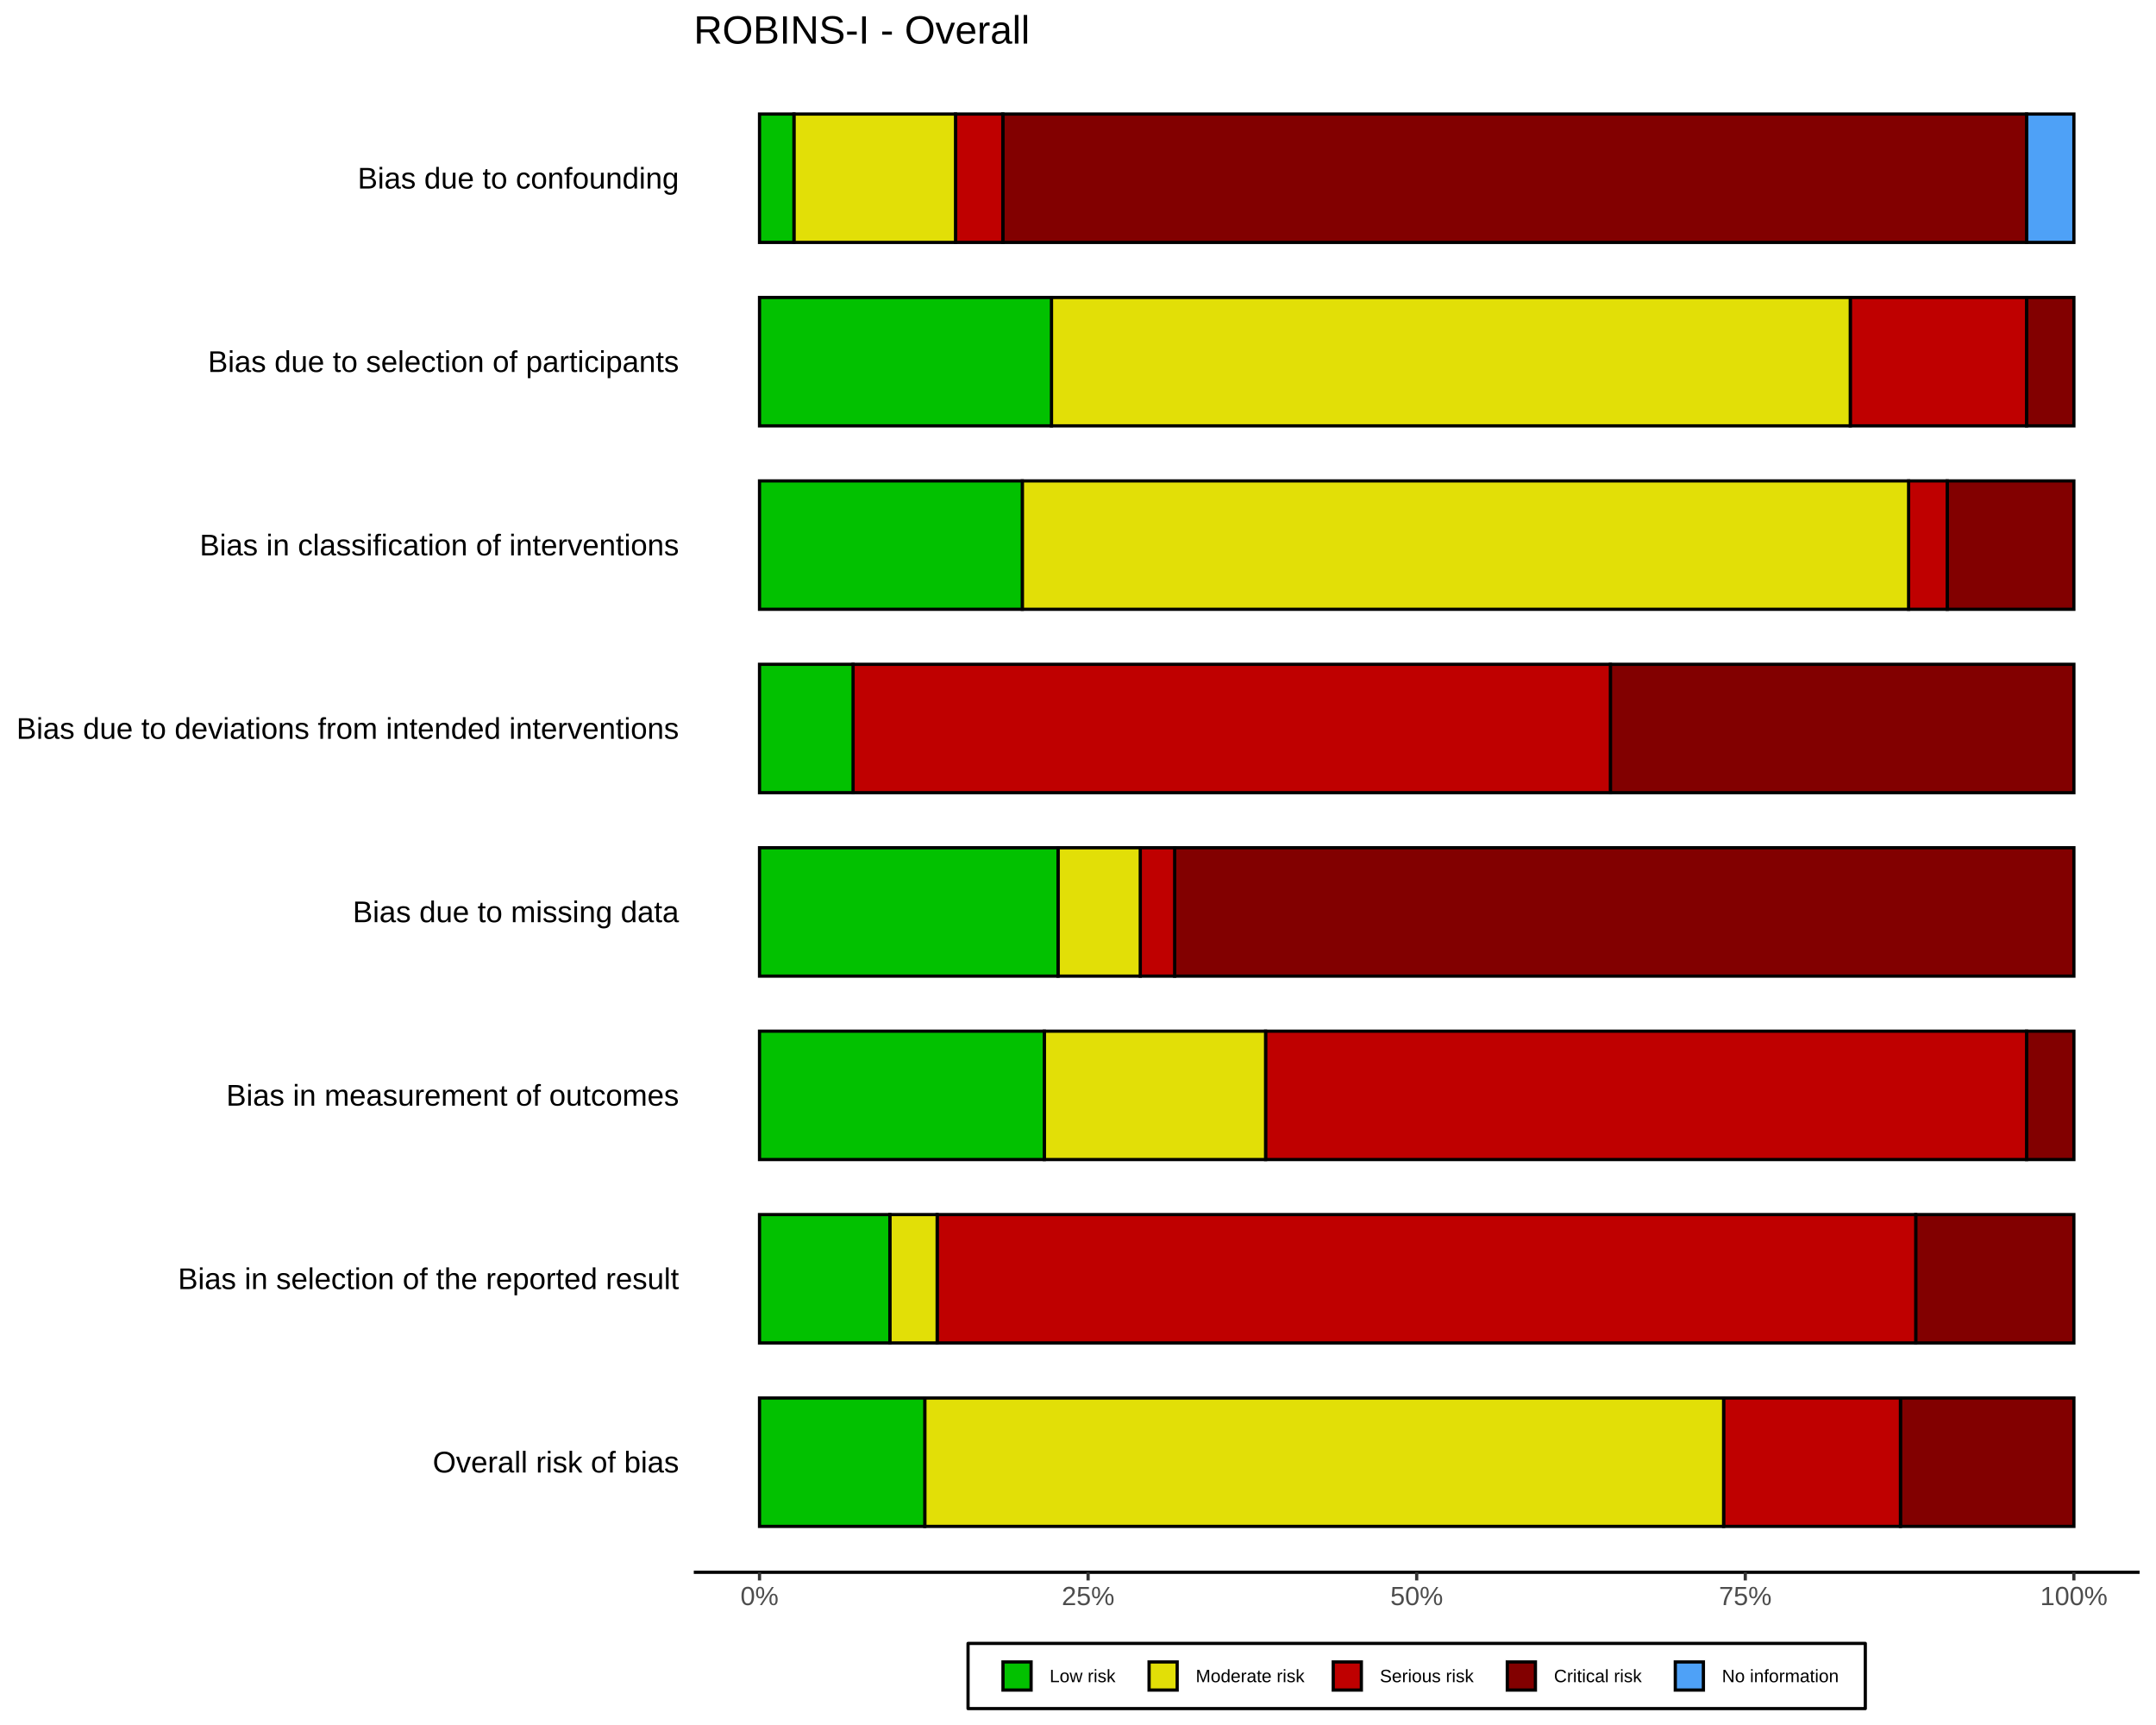
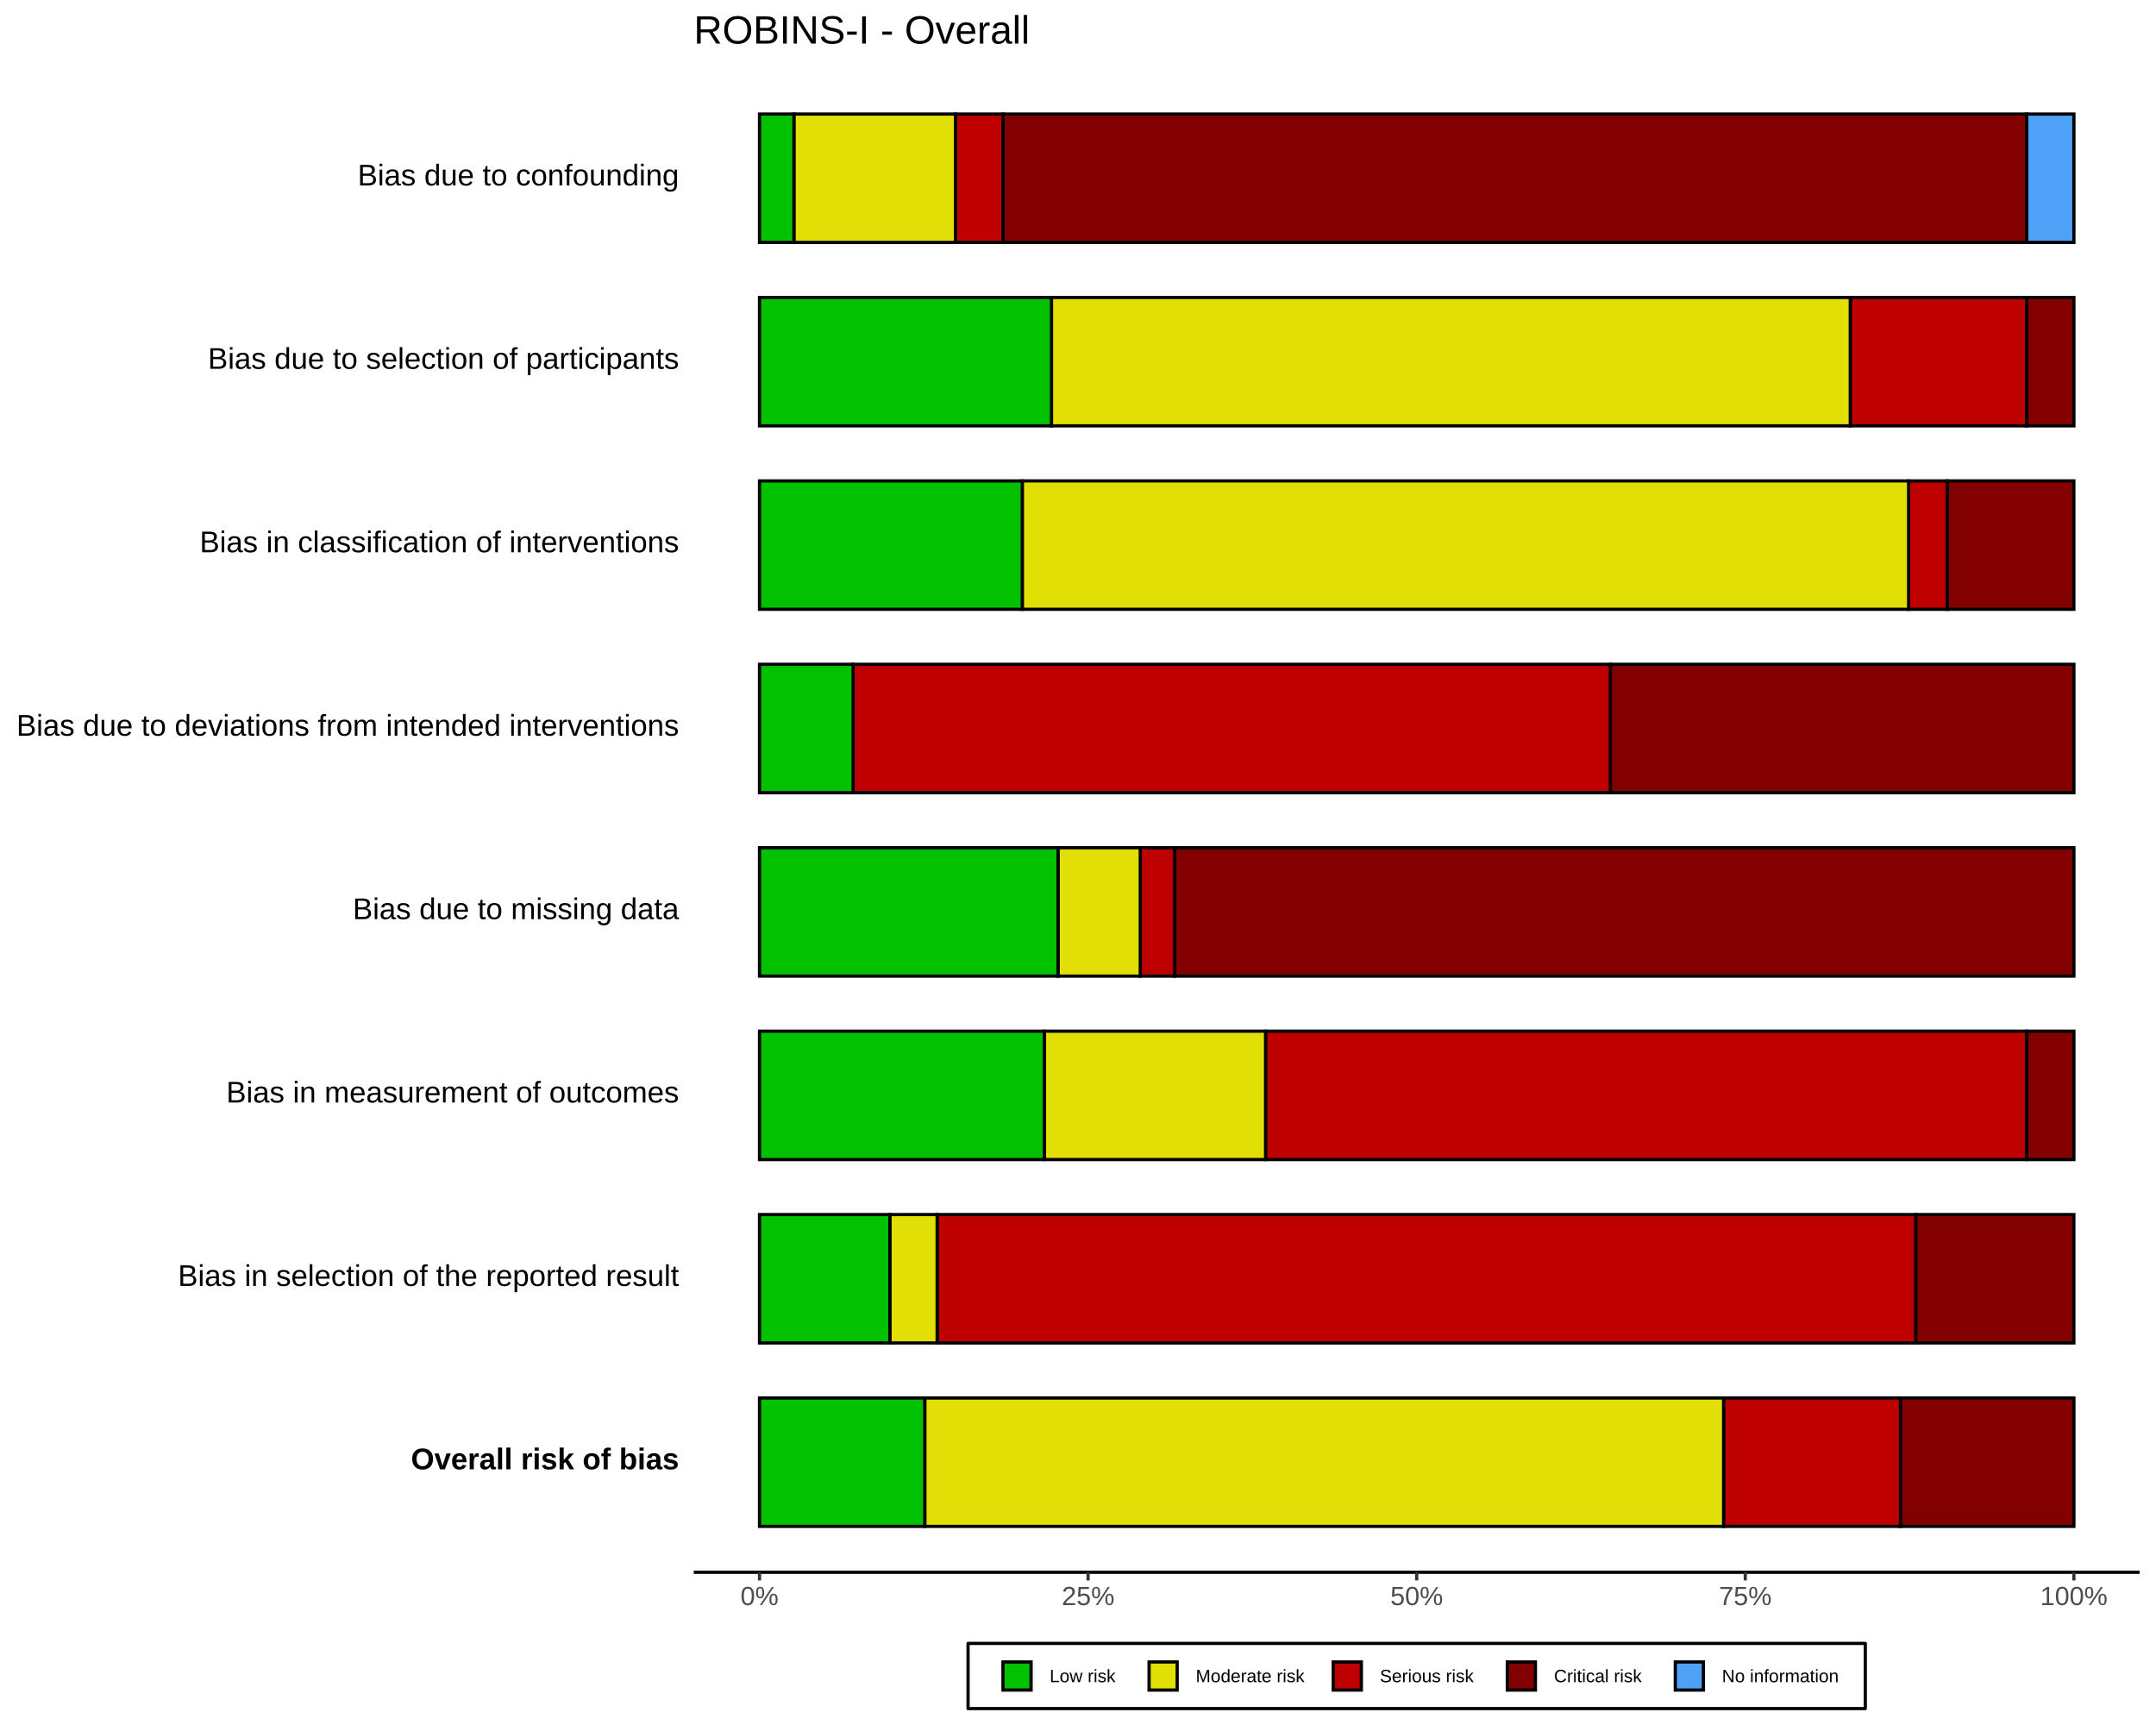
<svg xmlns="http://www.w3.org/2000/svg" viewBox="0 0 720.00 576.00">
  <defs>
    <style type="text/css">
    line, polyline, polygon, path, rect, circle {
      fill: none;
      stroke: #000000;
      stroke-linecap: round;
      stroke-linejoin: round;
      stroke-miterlimit: 10.00;
    }
  </style>
  </defs>
  <rect width="100%" height="100%" style="stroke: none; fill: #FFFFFF;" />
  <rect x="0.00" y="0.00" width="720.00" height="576.00" style="stroke-width: 1.07; stroke: #FFFFFF; fill: #FFFFFF;" />
  <defs>
    <clipPath id="cpMjMxLjY5fDcxNC41Mnw1MjUuMDB8MjIuNzc=">
      <rect x="231.69" y="22.77" width="482.83" height="502.22" />
    </clipPath>
  </defs>
  <rect x="634.66" y="466.81" width="57.92" height="42.87" style="stroke-width: 1.07; stroke-linecap: square; stroke-linejoin: miter; fill: #820000;" clip-path="url(#cpMjMxLjY5fDcxNC41Mnw1MjUuMDB8MjIuNzc=)" />
  <rect x="575.60" y="466.81" width="59.05" height="42.87" style="stroke-width: 1.07; stroke-linecap: square; stroke-linejoin: miter; fill: #BF0000;" clip-path="url(#cpMjMxLjY5fDcxNC41Mnw1MjUuMDB8MjIuNzc=)" />
  <rect x="308.83" y="466.81" width="266.77" height="42.87" style="stroke-width: 1.07; stroke-linecap: square; stroke-linejoin: miter; fill: #E2DF07;" clip-path="url(#cpMjMxLjY5fDcxNC41Mnw1MjUuMDB8MjIuNzc=)" />
  <rect x="253.64" y="466.81" width="55.19" height="42.87" style="stroke-width: 1.07; stroke-linecap: square; stroke-linejoin: miter; fill: #02C100;" clip-path="url(#cpMjMxLjY5fDcxNC41Mnw1MjUuMDB8MjIuNzc=)" />
  <rect x="639.76" y="405.56" width="52.81" height="42.87" style="stroke-width: 1.07; stroke-linecap: square; stroke-linejoin: miter; fill: #820000;" clip-path="url(#cpMjMxLjY5fDcxNC41Mnw1MjUuMDB8MjIuNzc=)" />
  <rect x="312.96" y="405.56" width="326.80" height="42.87" style="stroke-width: 1.07; stroke-linecap: square; stroke-linejoin: miter; fill: #BF0000;" clip-path="url(#cpMjMxLjY5fDcxNC41Mnw1MjUuMDB8MjIuNzc=)" />
  <rect x="297.16" y="405.56" width="15.80" height="42.87" style="stroke-width: 1.07; stroke-linecap: square; stroke-linejoin: miter; fill: #E2DF07;" clip-path="url(#cpMjMxLjY5fDcxNC41Mnw1MjUuMDB8MjIuNzc=)" />
  <rect x="253.64" y="405.56" width="43.53" height="42.87" style="stroke-width: 1.07; stroke-linecap: square; stroke-linejoin: miter; fill: #02C100;" clip-path="url(#cpMjMxLjY5fDcxNC41Mnw1MjUuMDB8MjIuNzc=)" />
  <rect x="676.78" y="344.32" width="15.80" height="42.87" style="stroke-width: 1.07; stroke-linecap: square; stroke-linejoin: miter; fill: #820000;" clip-path="url(#cpMjMxLjY5fDcxNC41Mnw1MjUuMDB8MjIuNzc=)" />
  <rect x="422.65" y="344.32" width="254.13" height="42.87" style="stroke-width: 1.07; stroke-linecap: square; stroke-linejoin: miter; fill: #BF0000;" clip-path="url(#cpMjMxLjY5fDcxNC41Mnw1MjUuMDB8MjIuNzc=)" />
  <rect x="348.75" y="344.32" width="73.89" height="42.87" style="stroke-width: 1.07; stroke-linecap: square; stroke-linejoin: miter; fill: #E2DF07;" clip-path="url(#cpMjMxLjY5fDcxNC41Mnw1MjUuMDB8MjIuNzc=)" />
  <rect x="253.64" y="344.32" width="95.11" height="42.87" style="stroke-width: 1.07; stroke-linecap: square; stroke-linejoin: miter; fill: #02C100;" clip-path="url(#cpMjMxLjY5fDcxNC41Mnw1MjUuMDB8MjIuNzc=)" />
  <rect x="392.28" y="283.07" width="300.30" height="42.87" style="stroke-width: 1.07; stroke-linecap: square; stroke-linejoin: miter; fill: #820000;" clip-path="url(#cpMjMxLjY5fDcxNC41Mnw1MjUuMDB8MjIuNzc=)" />
  <rect x="380.79" y="283.07" width="11.49" height="42.87" style="stroke-width: 1.07; stroke-linecap: square; stroke-linejoin: miter; fill: #BF0000;" clip-path="url(#cpMjMxLjY5fDcxNC41Mnw1MjUuMDB8MjIuNzc=)" />
  <rect x="353.33" y="283.07" width="27.46" height="42.87" style="stroke-width: 1.07; stroke-linecap: square; stroke-linejoin: miter; fill: #E2DF07;" clip-path="url(#cpMjMxLjY5fDcxNC41Mnw1MjUuMDB8MjIuNzc=)" />
  <rect x="253.64" y="283.07" width="99.69" height="42.87" style="stroke-width: 1.07; stroke-linecap: square; stroke-linejoin: miter; fill: #02C100;" clip-path="url(#cpMjMxLjY5fDcxNC41Mnw1MjUuMDB8MjIuNzc=)" />
  <rect x="537.79" y="221.82" width="154.79" height="42.87" style="stroke-width: 1.07; stroke-linecap: square; stroke-linejoin: miter; fill: #820000;" clip-path="url(#cpMjMxLjY5fDcxNC41Mnw1MjUuMDB8MjIuNzc=)" />
  <rect x="284.88" y="221.82" width="252.91" height="42.87" style="stroke-width: 1.07; stroke-linecap: square; stroke-linejoin: miter; fill: #BF0000;" clip-path="url(#cpMjMxLjY5fDcxNC41Mnw1MjUuMDB8MjIuNzc=)" />
  <rect x="253.64" y="221.82" width="31.24" height="42.87" style="stroke-width: 1.07; stroke-linecap: square; stroke-linejoin: miter; fill: #02C100;" clip-path="url(#cpMjMxLjY5fDcxNC41Mnw1MjUuMDB8MjIuNzc=)" />
  <rect x="650.27" y="160.58" width="42.30" height="42.87" style="stroke-width: 1.07; stroke-linecap: square; stroke-linejoin: miter; fill: #820000;" clip-path="url(#cpMjMxLjY5fDcxNC41Mnw1MjUuMDB8MjIuNzc=)" />
  <rect x="637.38" y="160.58" width="12.89" height="42.87" style="stroke-width: 1.07; stroke-linecap: square; stroke-linejoin: miter; fill: #BF0000;" clip-path="url(#cpMjMxLjY5fDcxNC41Mnw1MjUuMDB8MjIuNzc=)" />
  <rect x="341.39" y="160.58" width="295.99" height="42.87" style="stroke-width: 1.07; stroke-linecap: square; stroke-linejoin: miter; fill: #E2DF07;" clip-path="url(#cpMjMxLjY5fDcxNC41Mnw1MjUuMDB8MjIuNzc=)" />
  <rect x="253.64" y="160.58" width="87.75" height="42.87" style="stroke-width: 1.07; stroke-linecap: square; stroke-linejoin: miter; fill: #02C100;" clip-path="url(#cpMjMxLjY5fDcxNC41Mnw1MjUuMDB8MjIuNzc=)" />
  <rect x="676.78" y="99.33" width="15.80" height="42.87" style="stroke-width: 1.07; stroke-linecap: square; stroke-linejoin: miter; fill: #820000;" clip-path="url(#cpMjMxLjY5fDcxNC41Mnw1MjUuMDB8MjIuNzc=)" />
  <rect x="617.90" y="99.33" width="58.87" height="42.87" style="stroke-width: 1.07; stroke-linecap: square; stroke-linejoin: miter; fill: #BF0000;" clip-path="url(#cpMjMxLjY5fDcxNC41Mnw1MjUuMDB8MjIuNzc=)" />
  <rect x="351.13" y="99.33" width="266.77" height="42.87" style="stroke-width: 1.07; stroke-linecap: square; stroke-linejoin: miter; fill: #E2DF07;" clip-path="url(#cpMjMxLjY5fDcxNC41Mnw1MjUuMDB8MjIuNzc=)" />
  <rect x="253.64" y="99.33" width="97.50" height="42.87" style="stroke-width: 1.07; stroke-linecap: square; stroke-linejoin: miter; fill: #02C100;" clip-path="url(#cpMjMxLjY5fDcxNC41Mnw1MjUuMDB8MjIuNzc=)" />
  <rect x="676.78" y="38.08" width="15.80" height="42.87" style="stroke-width: 1.07; stroke-linecap: square; stroke-linejoin: miter; fill: #4EA1F7;" clip-path="url(#cpMjMxLjY5fDcxNC41Mnw1MjUuMDB8MjIuNzc=)" />
  <rect x="334.89" y="38.08" width="341.89" height="42.87" style="stroke-width: 1.07; stroke-linecap: square; stroke-linejoin: miter; fill: #820000;" clip-path="url(#cpMjMxLjY5fDcxNC41Mnw1MjUuMDB8MjIuNzc=)" />
  <rect x="319.10" y="38.08" width="15.80" height="42.87" style="stroke-width: 1.07; stroke-linecap: square; stroke-linejoin: miter; fill: #BF0000;" clip-path="url(#cpMjMxLjY5fDcxNC41Mnw1MjUuMDB8MjIuNzc=)" />
  <rect x="265.13" y="38.08" width="53.97" height="42.87" style="stroke-width: 1.07; stroke-linecap: square; stroke-linejoin: miter; fill: #E2DF07;" clip-path="url(#cpMjMxLjY5fDcxNC41Mnw1MjUuMDB8MjIuNzc=)" />
  <rect x="253.64" y="38.08" width="11.49" height="42.87" style="stroke-width: 1.07; stroke-linecap: square; stroke-linejoin: miter; fill: #02C100;" clip-path="url(#cpMjMxLjY5fDcxNC41Mnw1MjUuMDB8MjIuNzc=)" />
  <defs>
    <clipPath id="cpMC4wMHw3MjAuMDB8NTc2LjAwfDAuMDA=">
      <rect x="0.00" y="0.00" width="720.00" height="576.00" />
    </clipPath>
  </defs>
  <g clip-path="url(#cpMC4wMHw3MjAuMDB8NTc2LjAwfDAuMDA=)">
-     <text x="144.51" y="491.69" style="font-size: 10.00px; font-family: Liberation Sans;" textLength="82.25px" lengthAdjust="spacingAndGlyphs">Overall risk of bias</text>
-   </g>
-   <g clip-path="url(#cpMC4wMHw3MjAuMDB8NTc2LjAwfDAuMDA=)">
-     <text x="59.42" y="430.44" style="font-size: 10.00px; font-family: Liberation Sans;" textLength="167.34px" lengthAdjust="spacingAndGlyphs">Bias in selection of the reported result</text>
-   </g>
-   <g clip-path="url(#cpMC4wMHw3MjAuMDB8NTc2LjAwfDAuMDA=)">
-     <text x="75.56" y="369.19" style="font-size: 10.00px; font-family: Liberation Sans;" textLength="151.20px" lengthAdjust="spacingAndGlyphs">Bias in measurement of outcomes</text>
-   </g>
-   <g clip-path="url(#cpMC4wMHw3MjAuMDB8NTc2LjAwfDAuMDA=)">
-     <text x="117.79" y="307.94" style="font-size: 10.00px; font-family: Liberation Sans;" textLength="108.97px" lengthAdjust="spacingAndGlyphs">Bias due to missing data</text>
-   </g>
-   <g clip-path="url(#cpMC4wMHw3MjAuMDB8NTc2LjAwfDAuMDA=)">
-     <text x="5.48" y="246.70" style="font-size: 10.00px; font-family: Liberation Sans;" textLength="221.28px" lengthAdjust="spacingAndGlyphs">Bias due to deviations from intended interventions</text>
-   </g>
-   <g clip-path="url(#cpMC4wMHw3MjAuMDB8NTc2LjAwfDAuMDA=)">
-     <text x="66.67" y="185.45" style="font-size: 10.00px; font-family: Liberation Sans;" textLength="160.09px" lengthAdjust="spacingAndGlyphs">Bias in classification of interventions</text>
-   </g>
-   <g clip-path="url(#cpMC4wMHw3MjAuMDB8NTc2LjAwfDAuMDA=)">
-     <text x="69.42" y="124.20" style="font-size: 10.00px; font-family: Liberation Sans;" textLength="157.34px" lengthAdjust="spacingAndGlyphs">Bias due to selection of participants</text>
-   </g>
-   <g clip-path="url(#cpMC4wMHw3MjAuMDB8NTc2LjAwfDAuMDA=)">
-     <text x="119.43" y="62.96" style="font-size: 10.00px; font-family: Liberation Sans;" textLength="107.33px" lengthAdjust="spacingAndGlyphs">Bias due to confounding</text>
+     <text x="137.25" y="490.62" style="font-size: 10.00px; font-weight: bold; font-family: Liberation Sans;" textLength="33.92px" lengthAdjust="spacingAndGlyphs">Overall</text>
+   </g>
+   <g clip-path="url(#cpMC4wMHw3MjAuMDB8NTc2LjAwfDAuMDA=)">
+     <text x="173.95" y="490.62" style="font-size: 10.00px; font-weight: bold; font-family: Liberation Sans;" textLength="17.80px" lengthAdjust="spacingAndGlyphs">risk</text>
+   </g>
+   <g clip-path="url(#cpMC4wMHw3MjAuMDB8NTc2LjAwfDAuMDA=)">
+     <text x="194.53" y="490.62" style="font-size: 10.00px; font-weight: bold; font-family: Liberation Sans;" textLength="9.44px" lengthAdjust="spacingAndGlyphs">of</text>
+   </g>
+   <g clip-path="url(#cpMC4wMHw3MjAuMDB8NTc2LjAwfDAuMDA=)">
+     <text x="206.75" y="490.62" style="font-size: 10.00px; font-weight: bold; font-family: Liberation Sans;" textLength="20.02px" lengthAdjust="spacingAndGlyphs">bias</text>
+   </g>
+   <g clip-path="url(#cpMC4wMHw3MjAuMDB8NTc2LjAwfDAuMDA=)">
+     <text x="59.42" y="429.40" style="font-size: 10.00px; font-family: Liberation Sans;" textLength="19.45px" lengthAdjust="spacingAndGlyphs">Bias</text>
+   </g>
+   <g clip-path="url(#cpMC4wMHw3MjAuMDB8NTc2LjAwfDAuMDA=)">
+     <text x="81.65" y="429.40" style="font-size: 10.00px; font-family: Liberation Sans;" textLength="7.78px" lengthAdjust="spacingAndGlyphs">in</text>
+   </g>
+   <g clip-path="url(#cpMC4wMHw3MjAuMDB8NTc2LjAwfDAuMDA=)">
+     <text x="92.21" y="429.40" style="font-size: 10.00px; font-family: Liberation Sans;" textLength="39.47px" lengthAdjust="spacingAndGlyphs">selection</text>
+   </g>
+   <g clip-path="url(#cpMC4wMHw3MjAuMDB8NTc2LjAwfDAuMDA=)">
+     <text x="134.46" y="429.40" style="font-size: 10.00px; font-family: Liberation Sans;" textLength="8.34px" lengthAdjust="spacingAndGlyphs">of</text>
+   </g>
+   <g clip-path="url(#cpMC4wMHw3MjAuMDB8NTc2LjAwfDAuMDA=)">
+     <text x="145.59" y="429.40" style="font-size: 10.00px; font-family: Liberation Sans;" textLength="13.91px" lengthAdjust="spacingAndGlyphs">the</text>
+   </g>
+   <g clip-path="url(#cpMC4wMHw3MjAuMDB8NTc2LjAwfDAuMDA=)">
+     <text x="162.28" y="429.40" style="font-size: 10.00px; font-family: Liberation Sans;" textLength="37.25px" lengthAdjust="spacingAndGlyphs">reported</text>
+   </g>
+   <g clip-path="url(#cpMC4wMHw3MjAuMDB8NTc2LjAwfDAuMDA=)">
+     <text x="202.31" y="429.40" style="font-size: 10.00px; font-family: Liberation Sans;" textLength="24.45px" lengthAdjust="spacingAndGlyphs">result</text>
+   </g>
+   <g clip-path="url(#cpMC4wMHw3MjAuMDB8NTc2LjAwfDAuMDA=)">
+     <text x="75.56" y="368.15" style="font-size: 10.00px; font-family: Liberation Sans;" textLength="19.45px" lengthAdjust="spacingAndGlyphs">Bias</text>
+   </g>
+   <g clip-path="url(#cpMC4wMHw3MjAuMDB8NTc2LjAwfDAuMDA=)">
+     <text x="97.79" y="368.15" style="font-size: 10.00px; font-family: Liberation Sans;" textLength="7.78px" lengthAdjust="spacingAndGlyphs">in</text>
+   </g>
+   <g clip-path="url(#cpMC4wMHw3MjAuMDB8NTc2LjAwfDAuMDA=)">
+     <text x="108.35" y="368.15" style="font-size: 10.00px; font-family: Liberation Sans;" textLength="61.14px" lengthAdjust="spacingAndGlyphs">measurement</text>
+   </g>
+   <g clip-path="url(#cpMC4wMHw3MjAuMDB8NTc2LjAwfDAuMDA=)">
+     <text x="172.28" y="368.15" style="font-size: 10.00px; font-family: Liberation Sans;" textLength="8.34px" lengthAdjust="spacingAndGlyphs">of</text>
+   </g>
+   <g clip-path="url(#cpMC4wMHw3MjAuMDB8NTc2LjAwfDAuMDA=)">
+     <text x="183.40" y="368.15" style="font-size: 10.00px; font-family: Liberation Sans;" textLength="43.36px" lengthAdjust="spacingAndGlyphs">outcomes</text>
+   </g>
+   <g clip-path="url(#cpMC4wMHw3MjAuMDB8NTc2LjAwfDAuMDA=)">
+     <text x="117.79" y="306.91" style="font-size: 10.00px; font-family: Liberation Sans;" textLength="19.45px" lengthAdjust="spacingAndGlyphs">Bias</text>
+   </g>
+   <g clip-path="url(#cpMC4wMHw3MjAuMDB8NTc2LjAwfDAuMDA=)">
+     <text x="140.03" y="306.91" style="font-size: 10.00px; font-family: Liberation Sans;" textLength="16.69px" lengthAdjust="spacingAndGlyphs">due</text>
+   </g>
+   <g clip-path="url(#cpMC4wMHw3MjAuMDB8NTc2LjAwfDAuMDA=)">
+     <text x="159.50" y="306.91" style="font-size: 10.00px; font-family: Liberation Sans;" textLength="8.34px" lengthAdjust="spacingAndGlyphs">to</text>
+   </g>
+   <g clip-path="url(#cpMC4wMHw3MjAuMDB8NTc2LjAwfDAuMDA=)">
+     <text x="170.62" y="306.91" style="font-size: 10.00px; font-family: Liberation Sans;" textLength="33.89px" lengthAdjust="spacingAndGlyphs">missing</text>
+   </g>
+   <g clip-path="url(#cpMC4wMHw3MjAuMDB8NTc2LjAwfDAuMDA=)">
+     <text x="207.29" y="306.91" style="font-size: 10.00px; font-family: Liberation Sans;" textLength="19.47px" lengthAdjust="spacingAndGlyphs">data</text>
+   </g>
+   <g clip-path="url(#cpMC4wMHw3MjAuMDB8NTc2LjAwfDAuMDA=)">
+     <text x="5.48" y="245.66" style="font-size: 10.00px; font-family: Liberation Sans;" textLength="19.45px" lengthAdjust="spacingAndGlyphs">Bias</text>
+   </g>
+   <g clip-path="url(#cpMC4wMHw3MjAuMDB8NTc2LjAwfDAuMDA=)">
+     <text x="27.71" y="245.66" style="font-size: 10.00px; font-family: Liberation Sans;" textLength="16.69px" lengthAdjust="spacingAndGlyphs">due</text>
+   </g>
+   <g clip-path="url(#cpMC4wMHw3MjAuMDB8NTc2LjAwfDAuMDA=)">
+     <text x="47.18" y="245.66" style="font-size: 10.00px; font-family: Liberation Sans;" textLength="8.34px" lengthAdjust="spacingAndGlyphs">to</text>
+   </g>
+   <g clip-path="url(#cpMC4wMHw3MjAuMDB8NTc2LjAwfDAuMDA=)">
+     <text x="58.31" y="245.66" style="font-size: 10.00px; font-family: Liberation Sans;" textLength="45.03px" lengthAdjust="spacingAndGlyphs">deviations</text>
+   </g>
+   <g clip-path="url(#cpMC4wMHw3MjAuMDB8NTc2LjAwfDAuMDA=)">
+     <text x="106.12" y="245.66" style="font-size: 10.00px; font-family: Liberation Sans;" textLength="20.00px" lengthAdjust="spacingAndGlyphs">from</text>
+   </g>
+   <g clip-path="url(#cpMC4wMHw3MjAuMDB8NTc2LjAwfDAuMDA=)">
+     <text x="128.90" y="245.66" style="font-size: 10.00px; font-family: Liberation Sans;" textLength="38.38px" lengthAdjust="spacingAndGlyphs">intended</text>
+   </g>
+   <g clip-path="url(#cpMC4wMHw3MjAuMDB8NTc2LjAwfDAuMDA=)">
+     <text x="170.06" y="245.66" style="font-size: 10.00px; font-family: Liberation Sans;" textLength="56.70px" lengthAdjust="spacingAndGlyphs">interventions</text>
+   </g>
+   <g clip-path="url(#cpMC4wMHw3MjAuMDB8NTc2LjAwfDAuMDA=)">
+     <text x="66.67" y="184.41" style="font-size: 10.00px; font-family: Liberation Sans;" textLength="19.45px" lengthAdjust="spacingAndGlyphs">Bias</text>
+   </g>
+   <g clip-path="url(#cpMC4wMHw3MjAuMDB8NTc2LjAwfDAuMDA=)">
+     <text x="88.90" y="184.41" style="font-size: 10.00px; font-family: Liberation Sans;" textLength="7.78px" lengthAdjust="spacingAndGlyphs">in</text>
+   </g>
+   <g clip-path="url(#cpMC4wMHw3MjAuMDB8NTc2LjAwfDAuMDA=)">
+     <text x="99.46" y="184.41" style="font-size: 10.00px; font-family: Liberation Sans;" textLength="56.69px" lengthAdjust="spacingAndGlyphs">classification</text>
+   </g>
+   <g clip-path="url(#cpMC4wMHw3MjAuMDB8NTc2LjAwfDAuMDA=)">
+     <text x="158.93" y="184.41" style="font-size: 10.00px; font-family: Liberation Sans;" textLength="8.34px" lengthAdjust="spacingAndGlyphs">of</text>
+   </g>
+   <g clip-path="url(#cpMC4wMHw3MjAuMDB8NTc2LjAwfDAuMDA=)">
+     <text x="170.06" y="184.41" style="font-size: 10.00px; font-family: Liberation Sans;" textLength="56.70px" lengthAdjust="spacingAndGlyphs">interventions</text>
+   </g>
+   <g clip-path="url(#cpMC4wMHw3MjAuMDB8NTc2LjAwfDAuMDA=)">
+     <text x="69.42" y="123.16" style="font-size: 10.00px; font-family: Liberation Sans;" textLength="19.45px" lengthAdjust="spacingAndGlyphs">Bias</text>
+   </g>
+   <g clip-path="url(#cpMC4wMHw3MjAuMDB8NTc2LjAwfDAuMDA=)">
+     <text x="91.65" y="123.16" style="font-size: 10.00px; font-family: Liberation Sans;" textLength="16.69px" lengthAdjust="spacingAndGlyphs">due</text>
+   </g>
+   <g clip-path="url(#cpMC4wMHw3MjAuMDB8NTc2LjAwfDAuMDA=)">
+     <text x="111.12" y="123.16" style="font-size: 10.00px; font-family: Liberation Sans;" textLength="8.34px" lengthAdjust="spacingAndGlyphs">to</text>
+   </g>
+   <g clip-path="url(#cpMC4wMHw3MjAuMDB8NTc2LjAwfDAuMDA=)">
+     <text x="122.25" y="123.16" style="font-size: 10.00px; font-family: Liberation Sans;" textLength="39.47px" lengthAdjust="spacingAndGlyphs">selection</text>
+   </g>
+   <g clip-path="url(#cpMC4wMHw3MjAuMDB8NTc2LjAwfDAuMDA=)">
+     <text x="164.50" y="123.16" style="font-size: 10.00px; font-family: Liberation Sans;" textLength="8.34px" lengthAdjust="spacingAndGlyphs">of</text>
+   </g>
+   <g clip-path="url(#cpMC4wMHw3MjAuMDB8NTc2LjAwfDAuMDA=)">
+     <text x="175.62" y="123.16" style="font-size: 10.00px; font-family: Liberation Sans;" textLength="51.14px" lengthAdjust="spacingAndGlyphs">participants</text>
+   </g>
+   <g clip-path="url(#cpMC4wMHw3MjAuMDB8NTc2LjAwfDAuMDA=)">
+     <text x="119.43" y="61.92" style="font-size: 10.00px; font-family: Liberation Sans;" textLength="19.45px" lengthAdjust="spacingAndGlyphs">Bias</text>
+   </g>
+   <g clip-path="url(#cpMC4wMHw3MjAuMDB8NTc2LjAwfDAuMDA=)">
+     <text x="141.67" y="61.92" style="font-size: 10.00px; font-family: Liberation Sans;" textLength="16.69px" lengthAdjust="spacingAndGlyphs">due</text>
+   </g>
+   <g clip-path="url(#cpMC4wMHw3MjAuMDB8NTc2LjAwfDAuMDA=)">
+     <text x="161.14" y="61.92" style="font-size: 10.00px; font-family: Liberation Sans;" textLength="8.34px" lengthAdjust="spacingAndGlyphs">to</text>
+   </g>
+   <g clip-path="url(#cpMC4wMHw3MjAuMDB8NTc2LjAwfDAuMDA=)">
+     <text x="172.26" y="61.92" style="font-size: 10.00px; font-family: Liberation Sans;" textLength="54.50px" lengthAdjust="spacingAndGlyphs">confounding</text>
  </g>
  <polyline points="231.69,525.00 714.52,525.00 " style="stroke-width: 1.07; stroke-linecap: butt;" clip-path="url(#cpMC4wMHw3MjAuMDB8NTc2LjAwfDAuMDA=)" />
  <polyline points="253.64,527.74 253.64,525.00 " style="stroke-width: 1.07; stroke: #333333; stroke-linecap: butt;" clip-path="url(#cpMC4wMHw3MjAuMDB8NTc2LjAwfDAuMDA=)" />
  <polyline points="363.37,527.74 363.37,525.00 " style="stroke-width: 1.07; stroke: #333333; stroke-linecap: butt;" clip-path="url(#cpMC4wMHw3MjAuMDB8NTc2LjAwfDAuMDA=)" />
  <polyline points="473.11,527.74 473.11,525.00 " style="stroke-width: 1.07; stroke: #333333; stroke-linecap: butt;" clip-path="url(#cpMC4wMHw3MjAuMDB8NTc2LjAwfDAuMDA=)" />
  <polyline points="582.84,527.74 582.84,525.00 " style="stroke-width: 1.07; stroke: #333333; stroke-linecap: butt;" clip-path="url(#cpMC4wMHw3MjAuMDB8NTc2LjAwfDAuMDA=)" />
  <polyline points="692.57,527.74 692.57,525.00 " style="stroke-width: 1.07; stroke: #333333; stroke-linecap: butt;" clip-path="url(#cpMC4wMHw3MjAuMDB8NTc2LjAwfDAuMDA=)" />
  <g clip-path="url(#cpMC4wMHw3MjAuMDB8NTc2LjAwfDAuMDA=)">
    <text x="247.28" y="535.97" style="font-size: 8.80px; fill: #4D4D4D; font-family: Liberation Sans;" textLength="12.72px" lengthAdjust="spacingAndGlyphs">0%</text>
  </g>
  <g clip-path="url(#cpMC4wMHw3MjAuMDB8NTc2LjAwfDAuMDA=)">
    <text x="354.57" y="535.97" style="font-size: 8.80px; fill: #4D4D4D; font-family: Liberation Sans;" textLength="17.61px" lengthAdjust="spacingAndGlyphs">25%</text>
  </g>
  <g clip-path="url(#cpMC4wMHw3MjAuMDB8NTc2LjAwfDAuMDA=)">
    <text x="464.30" y="535.97" style="font-size: 8.80px; fill: #4D4D4D; font-family: Liberation Sans;" textLength="17.61px" lengthAdjust="spacingAndGlyphs">50%</text>
  </g>
  <g clip-path="url(#cpMC4wMHw3MjAuMDB8NTc2LjAwfDAuMDA=)">
    <text x="574.04" y="535.97" style="font-size: 8.80px; fill: #4D4D4D; font-family: Liberation Sans;" textLength="17.61px" lengthAdjust="spacingAndGlyphs">75%</text>
  </g>
  <g clip-path="url(#cpMC4wMHw3MjAuMDB8NTc2LjAwfDAuMDA=)">
    <text x="681.32" y="535.97" style="font-size: 8.80px; fill: #4D4D4D; font-family: Liberation Sans;" textLength="22.50px" lengthAdjust="spacingAndGlyphs">100%</text>
  </g>
  <rect x="323.28" y="548.76" width="299.64" height="21.76" style="stroke-width: 1.07; fill: #FFFFFF;" clip-path="url(#cpMC4wMHw3MjAuMDB8NTc2LjAwfDAuMDA=)" />
  <rect x="334.24" y="554.24" width="10.80" height="10.80" style="stroke-width: 1.07; stroke: none; fill: #F2F2F2;" clip-path="url(#cpMC4wMHw3MjAuMDB8NTc2LjAwfDAuMDA=)" />
  <rect x="334.95" y="554.95" width="9.38" height="9.38" style="stroke-width: 1.07; stroke-linecap: square; stroke-linejoin: miter; fill: #02C100;" clip-path="url(#cpMC4wMHw3MjAuMDB8NTc2LjAwfDAuMDA=)" />
  <rect x="383.03" y="554.24" width="10.80" height="10.80" style="stroke-width: 1.07; stroke: none; fill: #F2F2F2;" clip-path="url(#cpMC4wMHw3MjAuMDB8NTc2LjAwfDAuMDA=)" />
  <rect x="383.74" y="554.95" width="9.38" height="9.38" style="stroke-width: 1.07; stroke-linecap: square; stroke-linejoin: miter; fill: #E2DF07;" clip-path="url(#cpMC4wMHw3MjAuMDB8NTc2LjAwfDAuMDA=)" />
  <rect x="444.53" y="554.24" width="10.80" height="10.80" style="stroke-width: 1.07; stroke: none; fill: #F2F2F2;" clip-path="url(#cpMC4wMHw3MjAuMDB8NTc2LjAwfDAuMDA=)" />
  <rect x="445.24" y="554.95" width="9.38" height="9.38" style="stroke-width: 1.07; stroke-linecap: square; stroke-linejoin: miter; fill: #BF0000;" clip-path="url(#cpMC4wMHw3MjAuMDB8NTc2LjAwfDAuMDA=)" />
  <rect x="502.66" y="554.24" width="10.80" height="10.80" style="stroke-width: 1.07; stroke: none; fill: #F2F2F2;" clip-path="url(#cpMC4wMHw3MjAuMDB8NTc2LjAwfDAuMDA=)" />
  <rect x="503.37" y="554.95" width="9.38" height="9.38" style="stroke-width: 1.07; stroke-linecap: square; stroke-linejoin: miter; fill: #820000;" clip-path="url(#cpMC4wMHw3MjAuMDB8NTc2LjAwfDAuMDA=)" />
  <rect x="558.76" y="554.24" width="10.80" height="10.80" style="stroke-width: 1.07; stroke: none; fill: #F2F2F2;" clip-path="url(#cpMC4wMHw3MjAuMDB8NTc2LjAwfDAuMDA=)" />
  <rect x="559.47" y="554.95" width="9.38" height="9.38" style="stroke-width: 1.07; stroke-linecap: square; stroke-linejoin: miter; fill: #4EA1F7;" clip-path="url(#cpMC4wMHw3MjAuMDB8NTc2LjAwfDAuMDA=)" />
  <g clip-path="url(#cpMC4wMHw3MjAuMDB8NTc2LjAwfDAuMDA=)">
    <text x="350.52" y="561.70" style="font-size: 6.00px; font-family: Liberation Sans;" textLength="27.03px" lengthAdjust="spacingAndGlyphs"> Low risk  </text>
  </g>
  <g clip-path="url(#cpMC4wMHw3MjAuMDB8NTc2LjAwfDAuMDA=)">
    <text x="399.31" y="561.70" style="font-size: 6.00px; font-family: Liberation Sans;" textLength="39.73px" lengthAdjust="spacingAndGlyphs"> Moderate risk </text>
  </g>
  <g clip-path="url(#cpMC4wMHw3MjAuMDB8NTc2LjAwfDAuMDA=)">
    <text x="460.81" y="561.70" style="font-size: 6.00px; font-family: Liberation Sans;" textLength="36.38px" lengthAdjust="spacingAndGlyphs"> Serious risk  </text>
  </g>
  <g clip-path="url(#cpMC4wMHw3MjAuMDB8NTc2LjAwfDAuMDA=)">
    <text x="518.94" y="561.70" style="font-size: 6.00px; font-family: Liberation Sans;" textLength="34.34px" lengthAdjust="spacingAndGlyphs"> Critical risk  </text>
  </g>
  <g clip-path="url(#cpMC4wMHw3MjAuMDB8NTc2LjAwfDAuMDA=)">
    <text x="575.04" y="561.70" style="font-size: 6.00px; font-family: Liberation Sans;" textLength="42.41px" lengthAdjust="spacingAndGlyphs"> No information </text>
  </g>
  <g clip-path="url(#cpMC4wMHw3MjAuMDB8NTc2LjAwfDAuMDA=)">
    <text x="231.69" y="14.56" style="font-size: 13.20px; font-family: Liberation Sans;" textLength="112.08px" lengthAdjust="spacingAndGlyphs">ROBINS-I - Overall</text>
  </g>
</svg>
